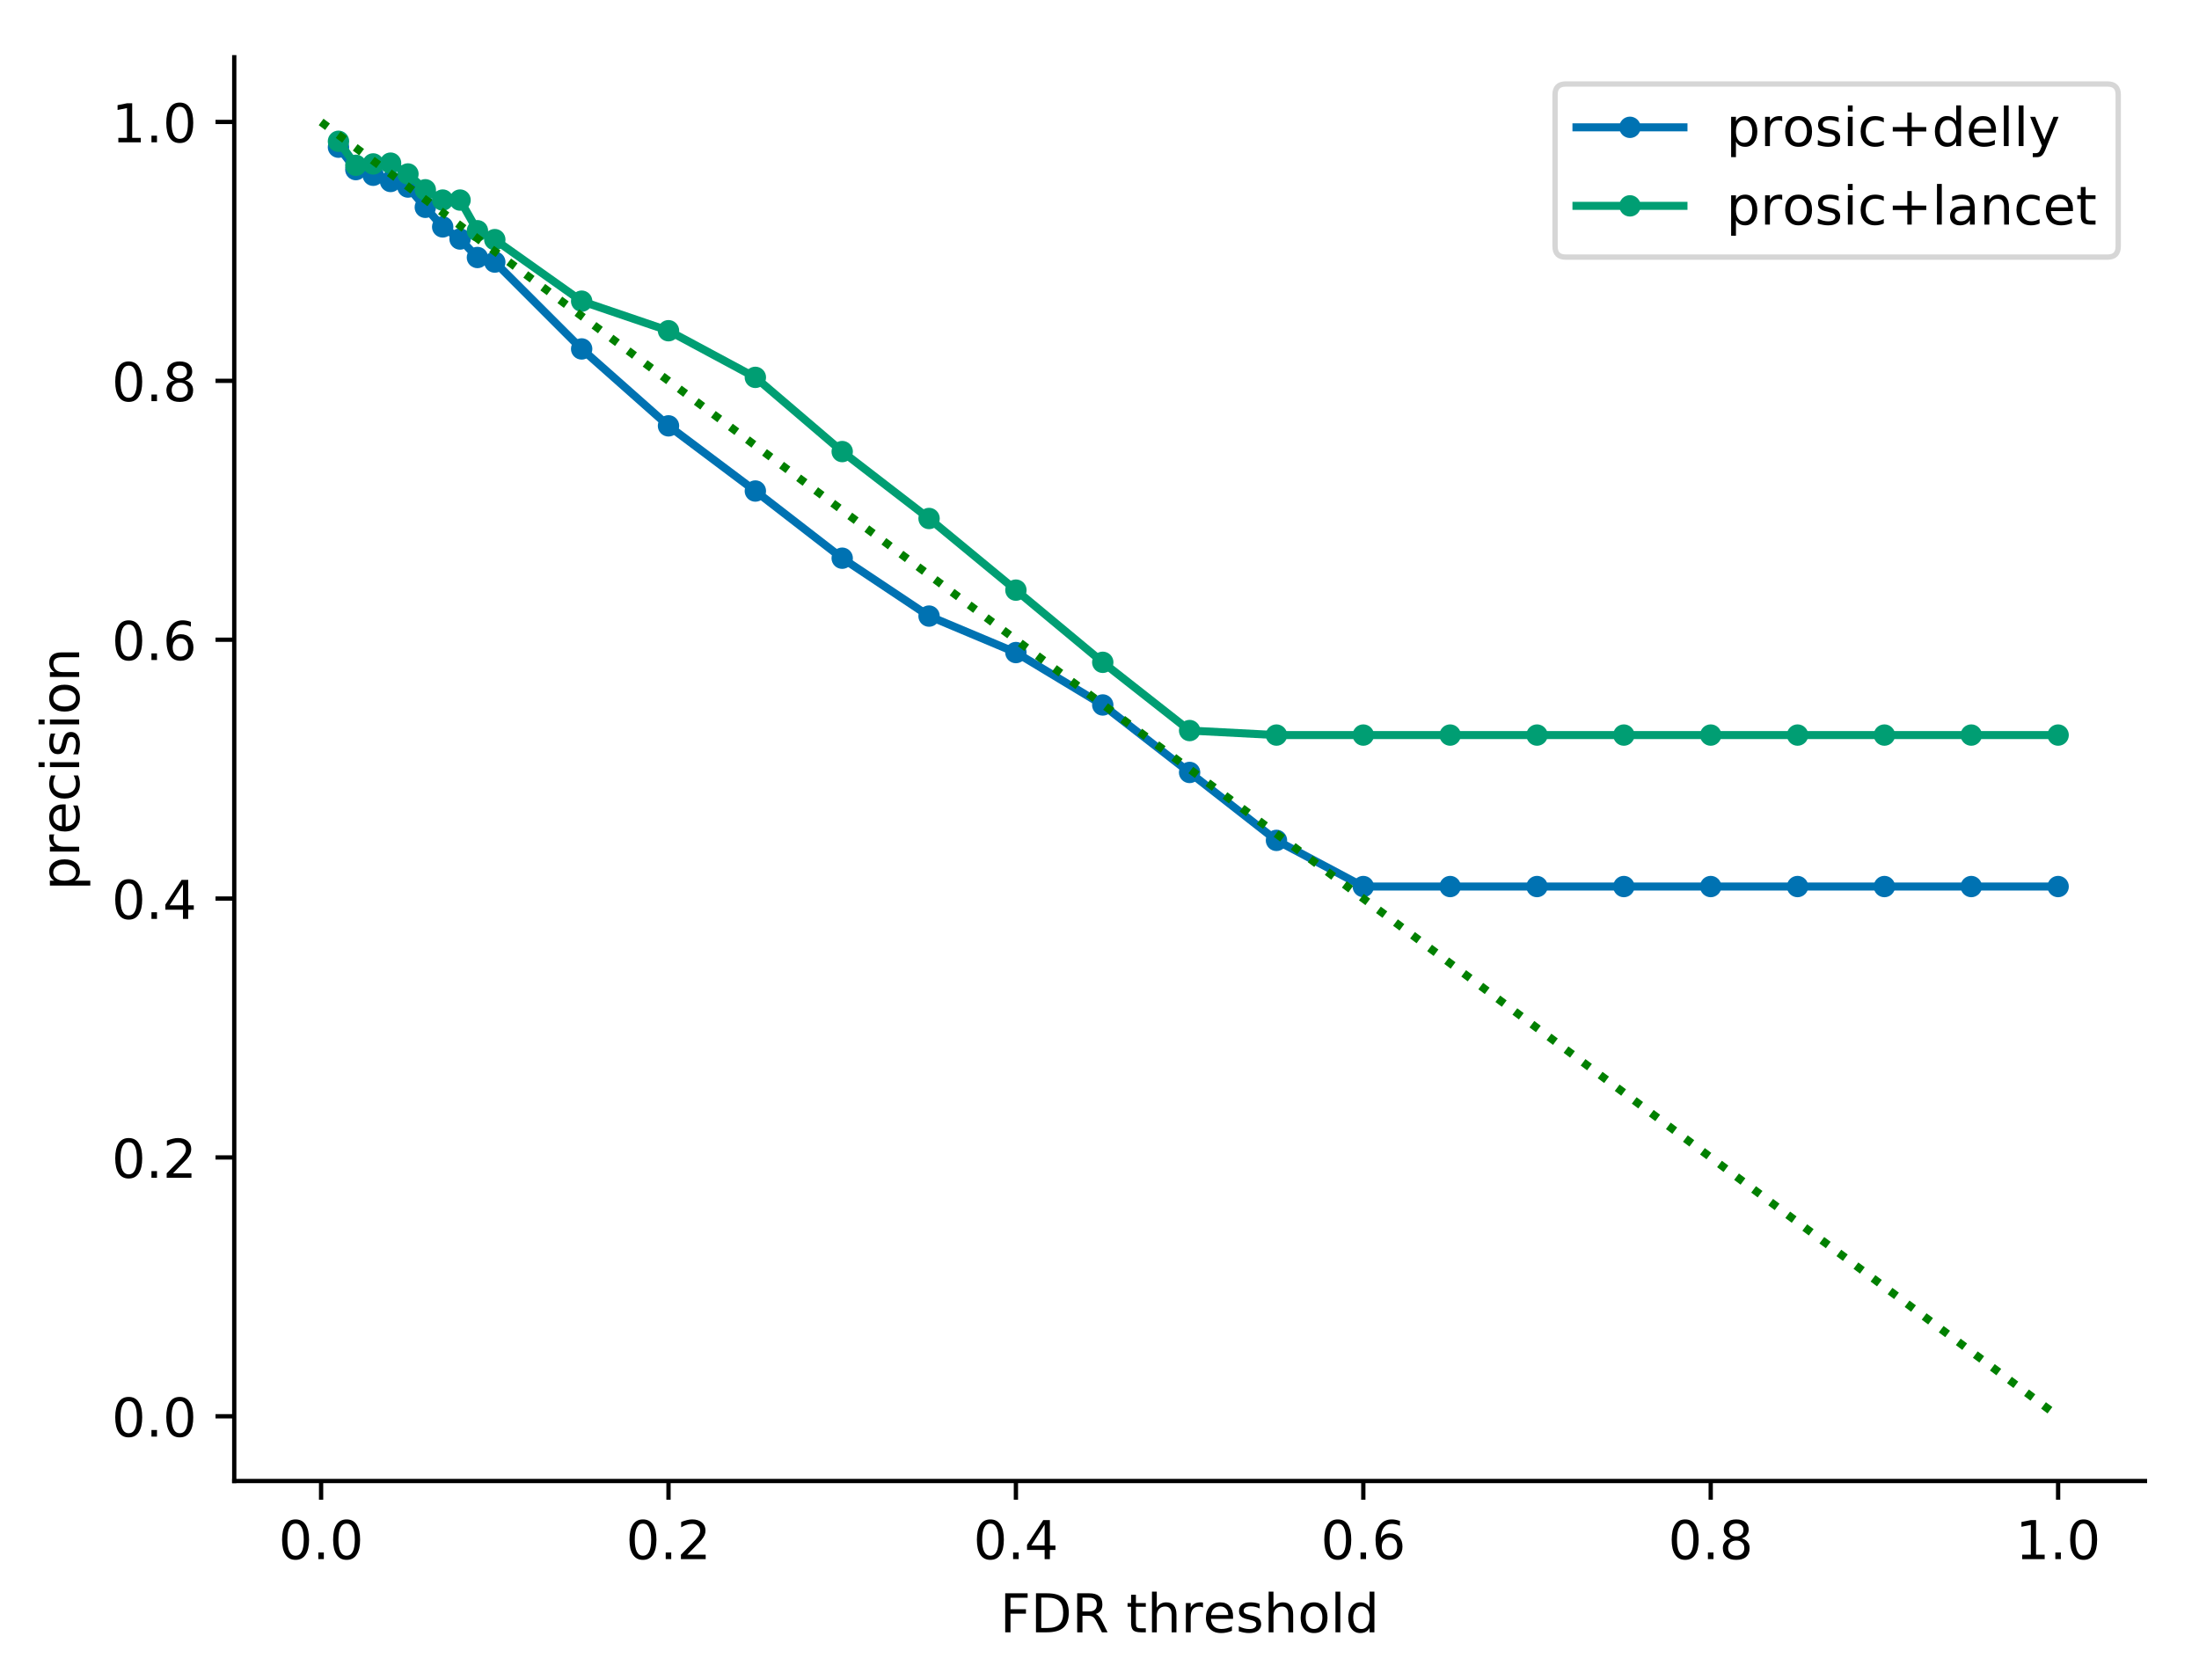
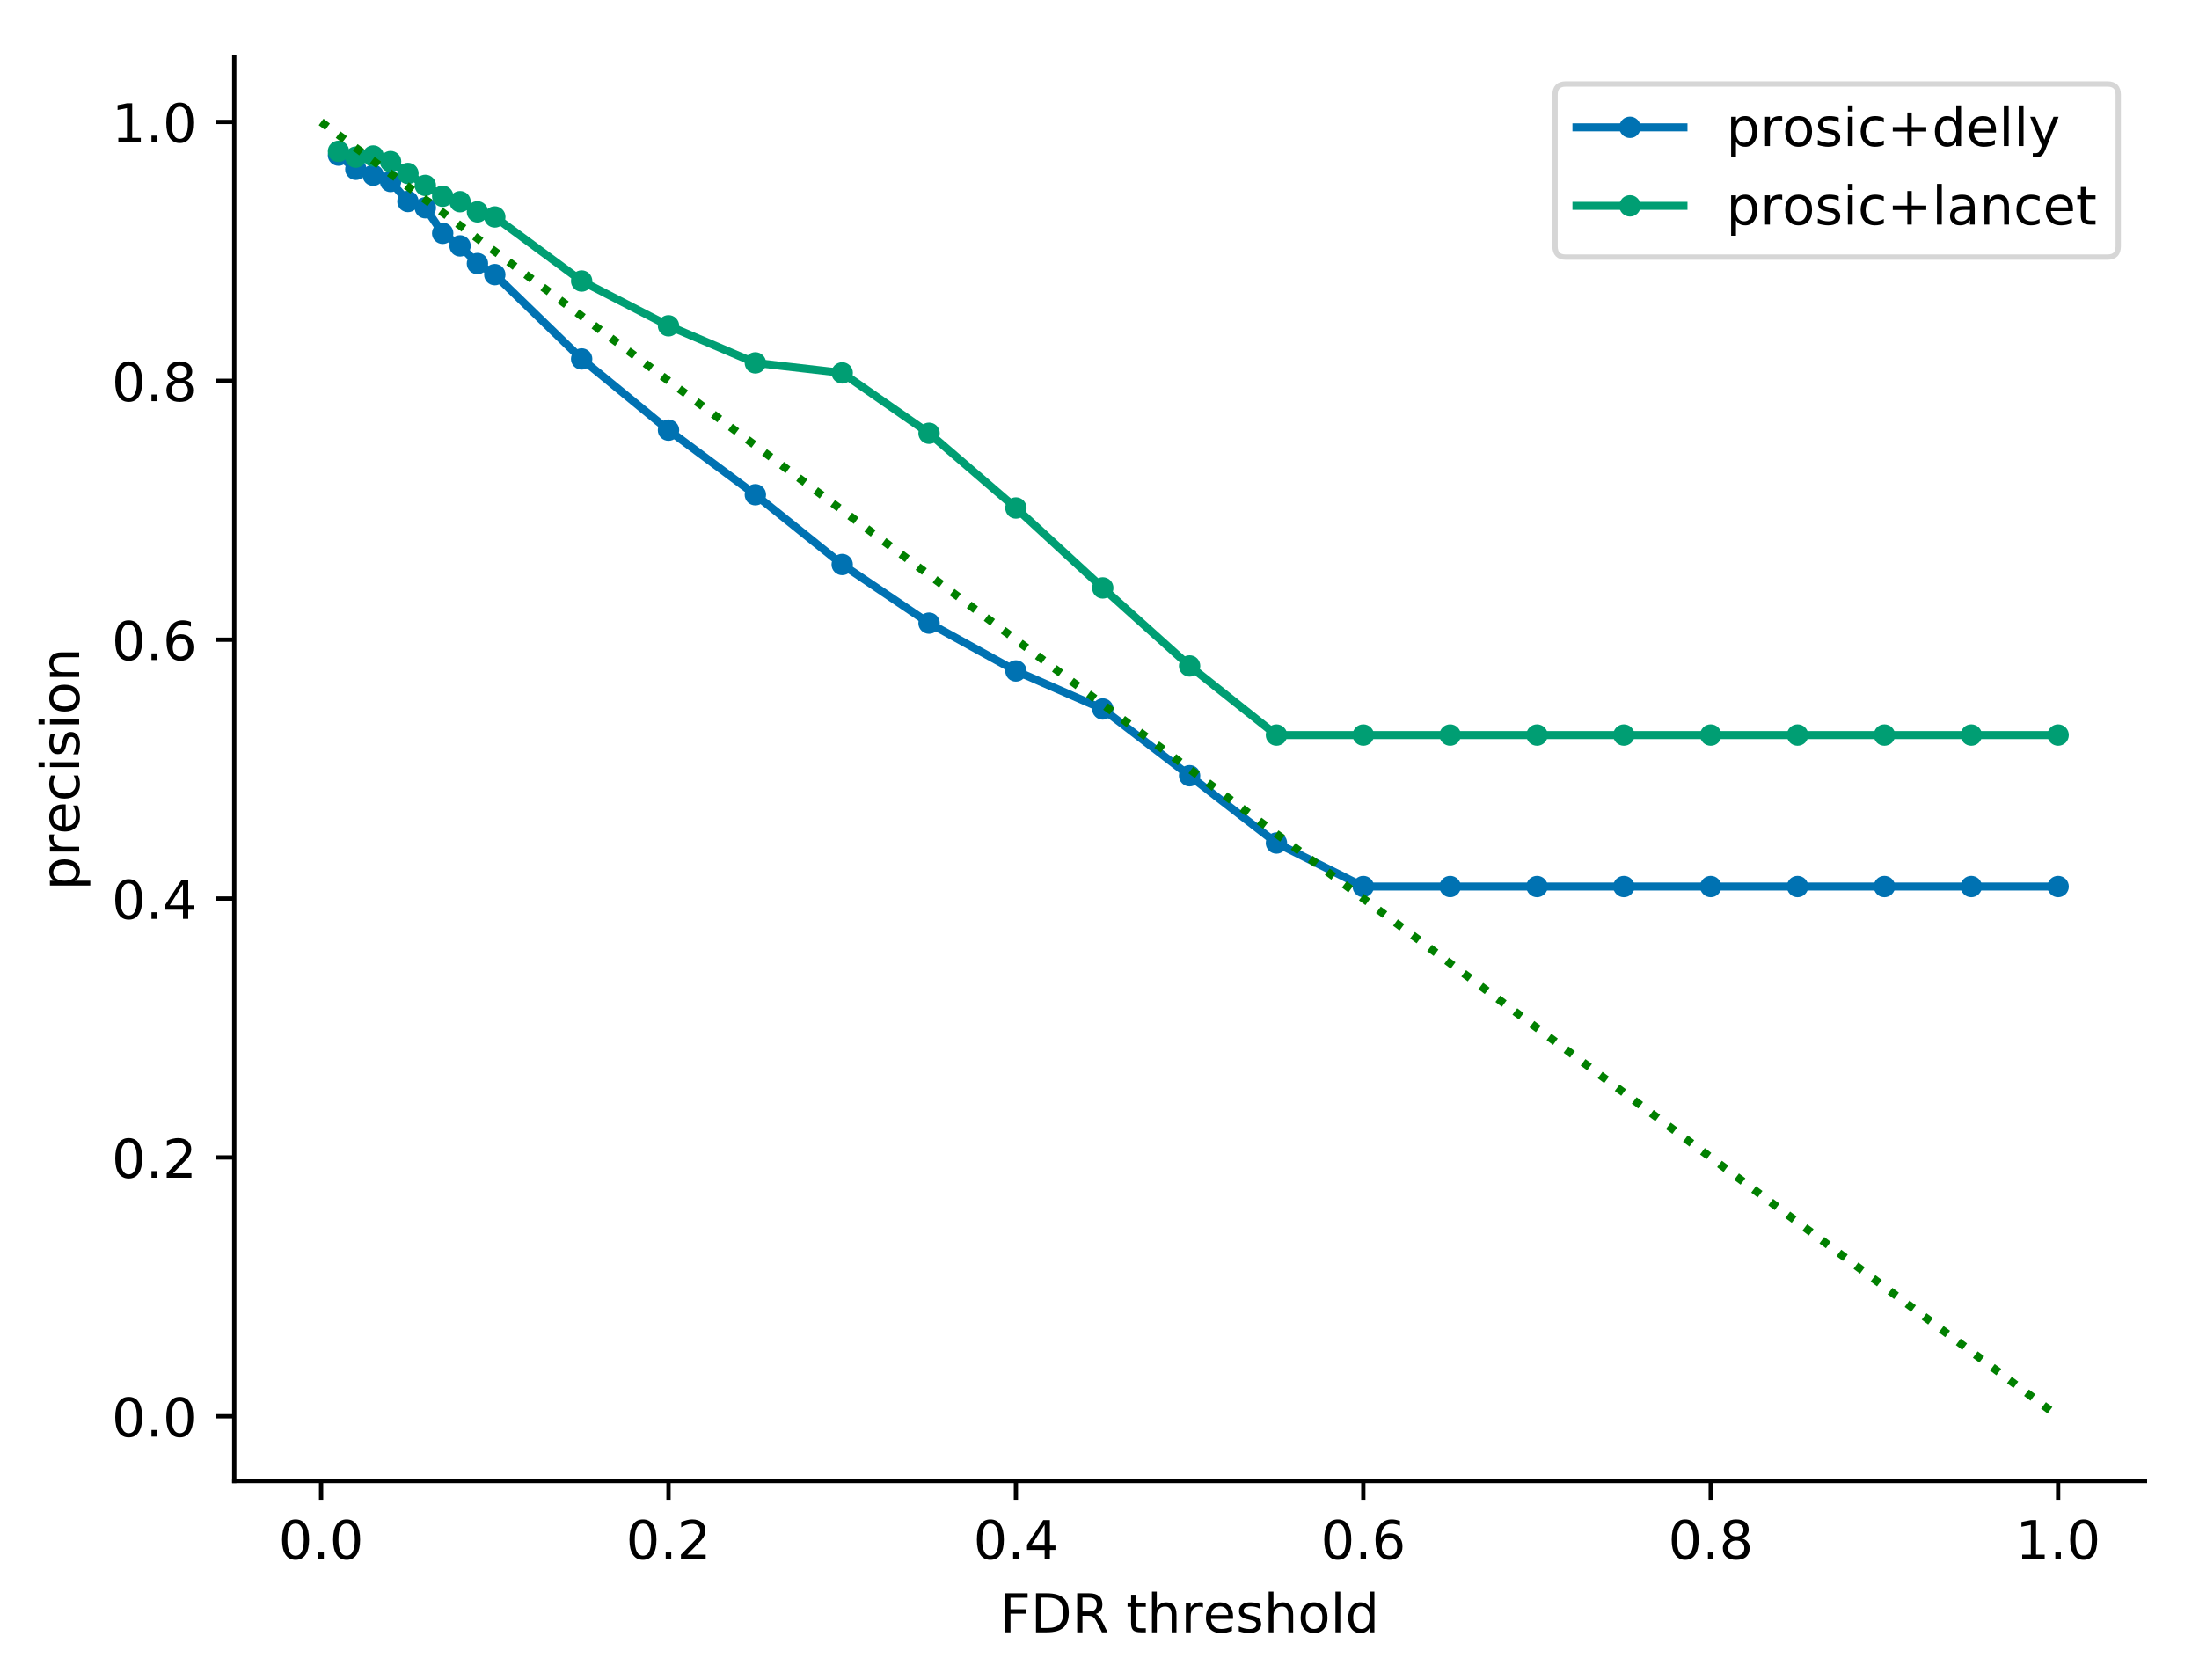
<svg xmlns="http://www.w3.org/2000/svg" xmlns:xlink="http://www.w3.org/1999/xlink" height="314pt" version="1.1" viewBox="0 0 411 314" width="411pt">
  <defs>
    <style type="text/css">
*{stroke-linecap:butt;stroke-linejoin:round;}
  </style>
  </defs>
  <g id="figure_1">
    <g id="patch_1">
      <path d="M 0 314.368  L 411.601 314.368  L 411.601 0  L 0 0  z " style="fill:#ffffff;" />
    </g>
    <g id="axes_1">
      <g id="patch_2">
        <path d="M 43.781 276.812  L 400.901 276.812  L 400.901 10.7  L 43.781 10.7  z " style="fill:#ffffff;" />
      </g>
      <g id="matplotlib.axis_1">
        <g id="xtick_1">
          <g id="line2d_1">
            <defs>
-               <path d="M 0 0  L 0 3.5  " id="m0c0eaa71eb" style="stroke:#000000;stroke-width:0.8;" />
-             </defs>
-             <g>
-               <use style="stroke:#000000;stroke-width:0.8;" x="60.014" xlink:href="#m0c0eaa71eb" y="276.812" />
+               <path d="M 0 0  L 0 3.5  " id="ma518f75619" style="stroke:#000000;stroke-width:0.8;" />
+             </defs>
+             <g>
+               <use style="stroke:#000000;stroke-width:0.8;" x="60.014" xlink:href="#ma518f75619" y="276.812" />
            </g>
          </g>
          <g id="text_1">
            <defs>
              <path d="M 31.781 66.406  Q 24.172 66.406 20.328 58.906  Q 16.5 51.422 16.5 36.375  Q 16.5 21.391 20.328 13.891  Q 24.172 6.391 31.781 6.391  Q 39.453 6.391 43.281 13.891  Q 47.125 21.391 47.125 36.375  Q 47.125 51.422 43.281 58.906  Q 39.453 66.406 31.781 66.406  z M 31.781 74.219  Q 44.047 74.219 50.516 64.516  Q 56.984 54.828 56.984 36.375  Q 56.984 17.969 50.516 8.266  Q 44.047 -1.422 31.781 -1.422  Q 19.531 -1.422 13.062 8.266  Q 6.594 17.969 6.594 36.375  Q 6.594 54.828 13.062 64.516  Q 19.531 74.219 31.781 74.219  z " id="DejaVuSans-30" />
              <path d="M 10.688 12.406  L 21 12.406  L 21 0  L 10.688 0  z " id="DejaVuSans-2e" />
            </defs>
            <g transform="translate(52.06242 291.4104)scale(0.1 -0.1)">
              <use xlink:href="#DejaVuSans-30" />
              <use x="63.623" xlink:href="#DejaVuSans-2e" />
              <use x="95.41" xlink:href="#DejaVuSans-30" />
            </g>
          </g>
        </g>
        <g id="xtick_2">
          <g id="line2d_2">
            <g>
-               <use style="stroke:#000000;stroke-width:0.8;" x="124.945" xlink:href="#m0c0eaa71eb" y="276.812" />
+               <use style="stroke:#000000;stroke-width:0.8;" x="124.945" xlink:href="#ma518f75619" y="276.812" />
            </g>
          </g>
          <g id="text_2">
            <defs>
              <path d="M 19.188 8.297  L 53.609 8.297  L 53.609 0  L 7.328 0  L 7.328 8.297  Q 12.938 14.109 22.625 23.891  Q 32.328 33.688 34.812 36.531  Q 39.547 41.844 41.422 45.531  Q 43.312 49.219 43.312 52.781  Q 43.312 58.594 39.234 62.25  Q 35.156 65.922 28.609 65.922  Q 23.969 65.922 18.812 64.312  Q 13.672 62.703 7.812 59.422  L 7.812 69.391  Q 13.766 71.781 18.938 73  Q 24.125 74.219 28.422 74.219  Q 39.75 74.219 46.484 68.547  Q 53.219 62.891 53.219 53.422  Q 53.219 48.922 51.531 44.891  Q 49.859 40.875 45.406 35.406  Q 44.188 33.984 37.641 27.219  Q 31.109 20.453 19.188 8.297  z " id="DejaVuSans-32" />
            </defs>
            <g transform="translate(116.9933 291.4104)scale(0.1 -0.1)">
              <use xlink:href="#DejaVuSans-30" />
              <use x="63.623" xlink:href="#DejaVuSans-2e" />
              <use x="95.41" xlink:href="#DejaVuSans-32" />
            </g>
          </g>
        </g>
        <g id="xtick_3">
          <g id="line2d_3">
            <g>
-               <use style="stroke:#000000;stroke-width:0.8;" x="189.876" xlink:href="#m0c0eaa71eb" y="276.812" />
+               <use style="stroke:#000000;stroke-width:0.8;" x="189.876" xlink:href="#ma518f75619" y="276.812" />
            </g>
          </g>
          <g id="text_3">
            <defs>
              <path d="M 37.797 64.312  L 12.891 25.391  L 37.797 25.391  z M 35.203 72.906  L 47.609 72.906  L 47.609 25.391  L 58.016 25.391  L 58.016 17.188  L 47.609 17.188  L 47.609 0  L 37.797 0  L 37.797 17.188  L 4.891 17.188  L 4.891 26.703  z " id="DejaVuSans-34" />
            </defs>
            <g transform="translate(181.9242 291.4104)scale(0.1 -0.1)">
              <use xlink:href="#DejaVuSans-30" />
              <use x="63.623" xlink:href="#DejaVuSans-2e" />
              <use x="95.41" xlink:href="#DejaVuSans-34" />
            </g>
          </g>
        </g>
        <g id="xtick_4">
          <g id="line2d_4">
            <g>
-               <use style="stroke:#000000;stroke-width:0.8;" x="254.807" xlink:href="#m0c0eaa71eb" y="276.812" />
+               <use style="stroke:#000000;stroke-width:0.8;" x="254.807" xlink:href="#ma518f75619" y="276.812" />
            </g>
          </g>
          <g id="text_4">
            <defs>
              <path d="M 33.016 40.375  Q 26.375 40.375 22.484 35.828  Q 18.609 31.297 18.609 23.391  Q 18.609 15.531 22.484 10.953  Q 26.375 6.391 33.016 6.391  Q 39.656 6.391 43.531 10.953  Q 47.406 15.531 47.406 23.391  Q 47.406 31.297 43.531 35.828  Q 39.656 40.375 33.016 40.375  z M 52.594 71.297  L 52.594 62.312  Q 48.875 64.062 45.094 64.984  Q 41.312 65.922 37.594 65.922  Q 27.828 65.922 22.672 59.328  Q 17.531 52.734 16.797 39.406  Q 19.672 43.656 24.016 45.922  Q 28.375 48.188 33.594 48.188  Q 44.578 48.188 50.953 41.516  Q 57.328 34.859 57.328 23.391  Q 57.328 12.156 50.688 5.359  Q 44.047 -1.422 33.016 -1.422  Q 20.359 -1.422 13.672 8.266  Q 6.984 17.969 6.984 36.375  Q 6.984 53.656 15.188 63.938  Q 23.391 74.219 37.203 74.219  Q 40.922 74.219 44.703 73.484  Q 48.484 72.75 52.594 71.297  z " id="DejaVuSans-36" />
            </defs>
            <g transform="translate(246.8551 291.4104)scale(0.1 -0.1)">
              <use xlink:href="#DejaVuSans-30" />
              <use x="63.623" xlink:href="#DejaVuSans-2e" />
              <use x="95.41" xlink:href="#DejaVuSans-36" />
            </g>
          </g>
        </g>
        <g id="xtick_5">
          <g id="line2d_5">
            <g>
-               <use style="stroke:#000000;stroke-width:0.8;" x="319.738" xlink:href="#m0c0eaa71eb" y="276.812" />
+               <use style="stroke:#000000;stroke-width:0.8;" x="319.738" xlink:href="#ma518f75619" y="276.812" />
            </g>
          </g>
          <g id="text_5">
            <defs>
              <path d="M 31.781 34.625  Q 24.75 34.625 20.719 30.859  Q 16.703 27.094 16.703 20.516  Q 16.703 13.922 20.719 10.156  Q 24.75 6.391 31.781 6.391  Q 38.812 6.391 42.859 10.172  Q 46.922 13.969 46.922 20.516  Q 46.922 27.094 42.891 30.859  Q 38.875 34.625 31.781 34.625  z M 21.922 38.812  Q 15.578 40.375 12.031 44.719  Q 8.5 49.078 8.5 55.328  Q 8.5 64.062 14.719 69.141  Q 20.953 74.219 31.781 74.219  Q 42.672 74.219 48.875 69.141  Q 55.078 64.062 55.078 55.328  Q 55.078 49.078 51.531 44.719  Q 48 40.375 41.703 38.812  Q 48.828 37.156 52.797 32.312  Q 56.781 27.484 56.781 20.516  Q 56.781 9.906 50.312 4.234  Q 43.844 -1.422 31.781 -1.422  Q 19.734 -1.422 13.25 4.234  Q 6.781 9.906 6.781 20.516  Q 6.781 27.484 10.781 32.312  Q 14.797 37.156 21.922 38.812  z M 18.312 54.391  Q 18.312 48.734 21.844 45.562  Q 25.391 42.391 31.781 42.391  Q 38.141 42.391 41.719 45.562  Q 45.312 48.734 45.312 54.391  Q 45.312 60.062 41.719 63.234  Q 38.141 66.406 31.781 66.406  Q 25.391 66.406 21.844 63.234  Q 18.312 60.062 18.312 54.391  z " id="DejaVuSans-38" />
            </defs>
            <g transform="translate(311.7861 291.4104)scale(0.1 -0.1)">
              <use xlink:href="#DejaVuSans-30" />
              <use x="63.623" xlink:href="#DejaVuSans-2e" />
              <use x="95.41" xlink:href="#DejaVuSans-38" />
            </g>
          </g>
        </g>
        <g id="xtick_6">
          <g id="line2d_6">
            <g>
-               <use style="stroke:#000000;stroke-width:0.8;" x="384.669" xlink:href="#m0c0eaa71eb" y="276.812" />
+               <use style="stroke:#000000;stroke-width:0.8;" x="384.669" xlink:href="#ma518f75619" y="276.812" />
            </g>
          </g>
          <g id="text_6">
            <defs>
              <path d="M 12.406 8.297  L 28.516 8.297  L 28.516 63.922  L 10.984 60.406  L 10.984 69.391  L 28.422 72.906  L 38.281 72.906  L 38.281 8.297  L 54.391 8.297  L 54.391 0  L 12.406 0  z " id="DejaVuSans-31" />
            </defs>
            <g transform="translate(376.717 291.4104)scale(0.1 -0.1)">
              <use xlink:href="#DejaVuSans-31" />
              <use x="63.623" xlink:href="#DejaVuSans-2e" />
              <use x="95.41" xlink:href="#DejaVuSans-30" />
            </g>
          </g>
        </g>
        <g id="text_7">
          <defs>
            <path d="M 9.812 72.906  L 51.703 72.906  L 51.703 64.594  L 19.672 64.594  L 19.672 43.109  L 48.578 43.109  L 48.578 34.812  L 19.672 34.812  L 19.672 0  L 9.812 0  z " id="DejaVuSans-46" />
            <path d="M 19.672 64.797  L 19.672 8.109  L 31.594 8.109  Q 46.688 8.109 53.688 14.938  Q 60.688 21.781 60.688 36.531  Q 60.688 51.172 53.688 57.984  Q 46.688 64.797 31.594 64.797  z M 9.812 72.906  L 30.078 72.906  Q 51.266 72.906 61.172 64.094  Q 71.094 55.281 71.094 36.531  Q 71.094 17.672 61.125 8.828  Q 51.172 0 30.078 0  L 9.812 0  z " id="DejaVuSans-44" />
            <path d="M 44.391 34.188  Q 47.562 33.109 50.562 29.594  Q 53.562 26.078 56.594 19.922  L 66.609 0  L 56 0  L 46.688 18.703  Q 43.062 26.031 39.672 28.422  Q 36.281 30.812 30.422 30.812  L 19.672 30.812  L 19.672 0  L 9.812 0  L 9.812 72.906  L 32.078 72.906  Q 44.578 72.906 50.734 67.672  Q 56.891 62.453 56.891 51.906  Q 56.891 45.016 53.688 40.469  Q 50.484 35.938 44.391 34.188  z M 19.672 64.797  L 19.672 38.922  L 32.078 38.922  Q 39.203 38.922 42.844 42.219  Q 46.484 45.516 46.484 51.906  Q 46.484 58.297 42.844 61.547  Q 39.203 64.797 32.078 64.797  z " id="DejaVuSans-52" />
            <path id="DejaVuSans-20" />
            <path d="M 18.312 70.219  L 18.312 54.688  L 36.812 54.688  L 36.812 47.703  L 18.312 47.703  L 18.312 18.016  Q 18.312 11.328 20.141 9.422  Q 21.969 7.516 27.594 7.516  L 36.812 7.516  L 36.812 0  L 27.594 0  Q 17.188 0 13.234 3.875  Q 9.281 7.766 9.281 18.016  L 9.281 47.703  L 2.688 47.703  L 2.688 54.688  L 9.281 54.688  L 9.281 70.219  z " id="DejaVuSans-74" />
            <path d="M 54.891 33.016  L 54.891 0  L 45.906 0  L 45.906 32.719  Q 45.906 40.484 42.875 44.328  Q 39.844 48.188 33.797 48.188  Q 26.516 48.188 22.312 43.547  Q 18.109 38.922 18.109 30.906  L 18.109 0  L 9.078 0  L 9.078 75.984  L 18.109 75.984  L 18.109 46.188  Q 21.344 51.125 25.703 53.562  Q 30.078 56 35.797 56  Q 45.219 56 50.047 50.172  Q 54.891 44.344 54.891 33.016  z " id="DejaVuSans-68" />
            <path d="M 41.109 46.297  Q 39.594 47.172 37.812 47.578  Q 36.031 48 33.891 48  Q 26.266 48 22.188 43.047  Q 18.109 38.094 18.109 28.812  L 18.109 0  L 9.078 0  L 9.078 54.688  L 18.109 54.688  L 18.109 46.188  Q 20.953 51.172 25.484 53.578  Q 30.031 56 36.531 56  Q 37.453 56 38.578 55.875  Q 39.703 55.766 41.062 55.516  z " id="DejaVuSans-72" />
            <path d="M 56.203 29.594  L 56.203 25.203  L 14.891 25.203  Q 15.484 15.922 20.484 11.062  Q 25.484 6.203 34.422 6.203  Q 39.594 6.203 44.453 7.469  Q 49.312 8.734 54.109 11.281  L 54.109 2.781  Q 49.266 0.734 44.188 -0.344  Q 39.109 -1.422 33.891 -1.422  Q 20.797 -1.422 13.156 6.188  Q 5.516 13.812 5.516 26.812  Q 5.516 40.234 12.766 48.109  Q 20.016 56 32.328 56  Q 43.359 56 49.781 48.891  Q 56.203 41.797 56.203 29.594  z M 47.219 32.234  Q 47.125 39.594 43.094 43.984  Q 39.062 48.391 32.422 48.391  Q 24.906 48.391 20.391 44.141  Q 15.875 39.891 15.188 32.172  z " id="DejaVuSans-65" />
            <path d="M 44.281 53.078  L 44.281 44.578  Q 40.484 46.531 36.375 47.5  Q 32.281 48.484 27.875 48.484  Q 21.188 48.484 17.844 46.438  Q 14.5 44.391 14.5 40.281  Q 14.5 37.156 16.891 35.375  Q 19.281 33.594 26.516 31.984  L 29.594 31.297  Q 39.156 29.25 43.188 25.516  Q 47.219 21.781 47.219 15.094  Q 47.219 7.469 41.188 3.016  Q 35.156 -1.422 24.609 -1.422  Q 20.219 -1.422 15.453 -0.562  Q 10.688 0.297 5.422 2  L 5.422 11.281  Q 10.406 8.688 15.234 7.391  Q 20.062 6.109 24.812 6.109  Q 31.156 6.109 34.562 8.281  Q 37.984 10.453 37.984 14.406  Q 37.984 18.062 35.516 20.016  Q 33.062 21.969 24.703 23.781  L 21.578 24.516  Q 13.234 26.266 9.516 29.906  Q 5.812 33.547 5.812 39.891  Q 5.812 47.609 11.281 51.797  Q 16.75 56 26.812 56  Q 31.781 56 36.172 55.266  Q 40.578 54.547 44.281 53.078  z " id="DejaVuSans-73" />
            <path d="M 30.609 48.391  Q 23.391 48.391 19.188 42.75  Q 14.984 37.109 14.984 27.297  Q 14.984 17.484 19.156 11.844  Q 23.344 6.203 30.609 6.203  Q 37.797 6.203 41.984 11.859  Q 46.188 17.531 46.188 27.297  Q 46.188 37.016 41.984 42.703  Q 37.797 48.391 30.609 48.391  z M 30.609 56  Q 42.328 56 49.016 48.375  Q 55.719 40.766 55.719 27.297  Q 55.719 13.875 49.016 6.219  Q 42.328 -1.422 30.609 -1.422  Q 18.844 -1.422 12.172 6.219  Q 5.516 13.875 5.516 27.297  Q 5.516 40.766 12.172 48.375  Q 18.844 56 30.609 56  z " id="DejaVuSans-6f" />
            <path d="M 9.422 75.984  L 18.406 75.984  L 18.406 0  L 9.422 0  z " id="DejaVuSans-6c" />
            <path d="M 45.406 46.391  L 45.406 75.984  L 54.391 75.984  L 54.391 0  L 45.406 0  L 45.406 8.203  Q 42.578 3.328 38.25 0.953  Q 33.938 -1.422 27.875 -1.422  Q 17.969 -1.422 11.734 6.484  Q 5.516 14.406 5.516 27.297  Q 5.516 40.188 11.734 48.094  Q 17.969 56 27.875 56  Q 33.938 56 38.25 53.625  Q 42.578 51.266 45.406 46.391  z M 14.797 27.297  Q 14.797 17.391 18.875 11.75  Q 22.953 6.109 30.078 6.109  Q 37.203 6.109 41.297 11.75  Q 45.406 17.391 45.406 27.297  Q 45.406 37.203 41.297 42.844  Q 37.203 48.484 30.078 48.484  Q 22.953 48.484 18.875 42.844  Q 14.797 37.203 14.797 27.297  z " id="DejaVuSans-64" />
          </defs>
          <g transform="translate(186.8967 305.0886)scale(0.1 -0.1)">
            <use xlink:href="#DejaVuSans-46" />
            <use x="57.52" xlink:href="#DejaVuSans-44" />
            <use x="134.521" xlink:href="#DejaVuSans-52" />
            <use x="204.004" xlink:href="#DejaVuSans-20" />
            <use x="235.791" xlink:href="#DejaVuSans-74" />
            <use x="275" xlink:href="#DejaVuSans-68" />
            <use x="338.379" xlink:href="#DejaVuSans-72" />
            <use x="379.461" xlink:href="#DejaVuSans-65" />
            <use x="440.984" xlink:href="#DejaVuSans-73" />
            <use x="493.084" xlink:href="#DejaVuSans-68" />
            <use x="556.463" xlink:href="#DejaVuSans-6f" />
            <use x="617.645" xlink:href="#DejaVuSans-6c" />
            <use x="645.428" xlink:href="#DejaVuSans-64" />
          </g>
        </g>
      </g>
      <g id="matplotlib.axis_2">
        <g id="ytick_1">
          <g id="line2d_7">
            <defs>
-               <path d="M 0 0  L -3.5 0  " id="m2f021816e4" style="stroke:#000000;stroke-width:0.8;" />
-             </defs>
-             <g>
-               <use style="stroke:#000000;stroke-width:0.8;" x="43.781" xlink:href="#m2f021816e4" y="264.716" />
+               <path d="M 0 0  L -3.5 0  " id="mab60b165b8" style="stroke:#000000;stroke-width:0.8;" />
+             </defs>
+             <g>
+               <use style="stroke:#000000;stroke-width:0.8;" x="43.781" xlink:href="#mab60b165b8" y="264.716" />
            </g>
          </g>
          <g id="text_8">
            <g transform="translate(20.87813 268.5152)scale(0.1 -0.1)">
              <use xlink:href="#DejaVuSans-30" />
              <use x="63.623" xlink:href="#DejaVuSans-2e" />
              <use x="95.41" xlink:href="#DejaVuSans-30" />
            </g>
          </g>
        </g>
        <g id="ytick_2">
          <g id="line2d_8">
            <g>
-               <use style="stroke:#000000;stroke-width:0.8;" x="43.781" xlink:href="#m2f021816e4" y="216.332" />
+               <use style="stroke:#000000;stroke-width:0.8;" x="43.781" xlink:href="#mab60b165b8" y="216.332" />
            </g>
          </g>
          <g id="text_9">
            <g transform="translate(20.87813 220.1312)scale(0.1 -0.1)">
              <use xlink:href="#DejaVuSans-30" />
              <use x="63.623" xlink:href="#DejaVuSans-2e" />
              <use x="95.41" xlink:href="#DejaVuSans-32" />
            </g>
          </g>
        </g>
        <g id="ytick_3">
          <g id="line2d_9">
            <g>
-               <use style="stroke:#000000;stroke-width:0.8;" x="43.781" xlink:href="#m2f021816e4" y="167.948" />
+               <use style="stroke:#000000;stroke-width:0.8;" x="43.781" xlink:href="#mab60b165b8" y="167.948" />
            </g>
          </g>
          <g id="text_10">
            <g transform="translate(20.87813 171.7472)scale(0.1 -0.1)">
              <use xlink:href="#DejaVuSans-30" />
              <use x="63.623" xlink:href="#DejaVuSans-2e" />
              <use x="95.41" xlink:href="#DejaVuSans-34" />
            </g>
          </g>
        </g>
        <g id="ytick_4">
          <g id="line2d_10">
            <g>
-               <use style="stroke:#000000;stroke-width:0.8;" x="43.781" xlink:href="#m2f021816e4" y="119.564" />
+               <use style="stroke:#000000;stroke-width:0.8;" x="43.781" xlink:href="#mab60b165b8" y="119.564" />
            </g>
          </g>
          <g id="text_11">
            <g transform="translate(20.87813 123.3632)scale(0.1 -0.1)">
              <use xlink:href="#DejaVuSans-30" />
              <use x="63.623" xlink:href="#DejaVuSans-2e" />
              <use x="95.41" xlink:href="#DejaVuSans-36" />
            </g>
          </g>
        </g>
        <g id="ytick_5">
          <g id="line2d_11">
            <g>
-               <use style="stroke:#000000;stroke-width:0.8;" x="43.781" xlink:href="#m2f021816e4" y="71.18" />
+               <use style="stroke:#000000;stroke-width:0.8;" x="43.781" xlink:href="#mab60b165b8" y="71.18" />
            </g>
          </g>
          <g id="text_12">
            <g transform="translate(20.87813 74.97922)scale(0.1 -0.1)">
              <use xlink:href="#DejaVuSans-30" />
              <use x="63.623" xlink:href="#DejaVuSans-2e" />
              <use x="95.41" xlink:href="#DejaVuSans-38" />
            </g>
          </g>
        </g>
        <g id="ytick_6">
          <g id="line2d_12">
            <g>
-               <use style="stroke:#000000;stroke-width:0.8;" x="43.781" xlink:href="#m2f021816e4" y="22.796" />
+               <use style="stroke:#000000;stroke-width:0.8;" x="43.781" xlink:href="#mab60b165b8" y="22.796" />
            </g>
          </g>
          <g id="text_13">
            <g transform="translate(20.87813 26.59522)scale(0.1 -0.1)">
              <use xlink:href="#DejaVuSans-31" />
              <use x="63.623" xlink:href="#DejaVuSans-2e" />
              <use x="95.41" xlink:href="#DejaVuSans-30" />
            </g>
          </g>
        </g>
        <g id="text_14">
          <defs>
            <path d="M 18.109 8.203  L 18.109 -20.797  L 9.078 -20.797  L 9.078 54.688  L 18.109 54.688  L 18.109 46.391  Q 20.953 51.266 25.266 53.625  Q 29.594 56 35.594 56  Q 45.562 56 51.781 48.094  Q 58.016 40.188 58.016 27.297  Q 58.016 14.406 51.781 6.484  Q 45.562 -1.422 35.594 -1.422  Q 29.594 -1.422 25.266 0.953  Q 20.953 3.328 18.109 8.203  z M 48.688 27.297  Q 48.688 37.203 44.609 42.844  Q 40.531 48.484 33.406 48.484  Q 26.266 48.484 22.188 42.844  Q 18.109 37.203 18.109 27.297  Q 18.109 17.391 22.188 11.75  Q 26.266 6.109 33.406 6.109  Q 40.531 6.109 44.609 11.75  Q 48.688 17.391 48.688 27.297  z " id="DejaVuSans-70" />
            <path d="M 48.781 52.594  L 48.781 44.188  Q 44.969 46.297 41.141 47.344  Q 37.312 48.391 33.406 48.391  Q 24.656 48.391 19.812 42.844  Q 14.984 37.312 14.984 27.297  Q 14.984 17.281 19.812 11.734  Q 24.656 6.203 33.406 6.203  Q 37.312 6.203 41.141 7.25  Q 44.969 8.297 48.781 10.406  L 48.781 2.094  Q 45.016 0.344 40.984 -0.531  Q 36.969 -1.422 32.422 -1.422  Q 20.062 -1.422 12.781 6.344  Q 5.516 14.109 5.516 27.297  Q 5.516 40.672 12.859 48.328  Q 20.219 56 33.016 56  Q 37.156 56 41.109 55.141  Q 45.062 54.297 48.781 52.594  z " id="DejaVuSans-63" />
            <path d="M 9.422 54.688  L 18.406 54.688  L 18.406 0  L 9.422 0  z M 9.422 75.984  L 18.406 75.984  L 18.406 64.594  L 9.422 64.594  z " id="DejaVuSans-69" />
            <path d="M 54.891 33.016  L 54.891 0  L 45.906 0  L 45.906 32.719  Q 45.906 40.484 42.875 44.328  Q 39.844 48.188 33.797 48.188  Q 26.516 48.188 22.312 43.547  Q 18.109 38.922 18.109 30.906  L 18.109 0  L 9.078 0  L 9.078 54.688  L 18.109 54.688  L 18.109 46.188  Q 21.344 51.125 25.703 53.562  Q 30.078 56 35.797 56  Q 45.219 56 50.047 50.172  Q 54.891 44.344 54.891 33.016  z " id="DejaVuSans-6e" />
          </defs>
          <g transform="translate(14.79844 166.4208)rotate(-90)scale(0.1 -0.1)">
            <use xlink:href="#DejaVuSans-70" />
            <use x="63.477" xlink:href="#DejaVuSans-72" />
            <use x="104.559" xlink:href="#DejaVuSans-65" />
            <use x="166.082" xlink:href="#DejaVuSans-63" />
            <use x="221.062" xlink:href="#DejaVuSans-69" />
            <use x="248.846" xlink:href="#DejaVuSans-73" />
            <use x="300.945" xlink:href="#DejaVuSans-69" />
            <use x="328.729" xlink:href="#DejaVuSans-6f" />
            <use x="389.91" xlink:href="#DejaVuSans-6e" />
          </g>
        </g>
      </g>
      <g id="line2d_13">
-         <path clip-path="url(#p53a1dffccf)" d="M 63.261 27.509  L 66.507 31.701  L 69.754 32.757  L 73 33.919  L 76.247 34.96  L 79.493 38.747  L 82.74 42.411  L 85.986 44.672  L 89.233 48.128  L 92.479 48.983  L 108.712 65.218  L 124.945 79.595  L 141.178 91.777  L 157.41 104.332  L 173.643 115.151  L 189.876 121.968  L 206.109 131.763  L 222.341 144.376  L 238.574 157.073  L 254.807 165.702  L 271.039 165.702  L 287.272 165.702  L 303.505 165.702  L 319.738 165.702  L 335.97 165.702  L 352.203 165.702  L 368.436 165.702  L 384.669 165.702  " style="fill:none;stroke:#0072b2;stroke-linecap:square;stroke-width:1.5;" />
+         <path clip-path="url(#pcfe85a6002)" d="M 63.261 28.999  L 66.507 31.647  L 69.754 32.757  L 73 33.919  L 76.247 37.663  L 79.493 38.835  L 82.74 43.606  L 85.986 45.959  L 89.233 49.256  L 92.479 51.33  L 108.712 67.091  L 124.945 80.396  L 141.178 92.469  L 157.41 105.511  L 173.643 116.469  L 189.876 125.406  L 206.109 132.512  L 222.341 144.99  L 238.574 157.564  L 254.807 165.702  L 271.039 165.702  L 287.272 165.702  L 303.505 165.702  L 319.738 165.702  L 335.97 165.702  L 352.203 165.702  L 368.436 165.702  L 384.669 165.702  " style="fill:none;stroke:#0072b2;stroke-linecap:square;stroke-width:1.5;" />
        <defs>
-           <path d="M 0 1.5  C 0.398 1.5 0.779 1.342 1.061 1.061  C 1.342 0.779 1.5 0.398 1.5 0  C 1.5 -0.398 1.342 -0.779 1.061 -1.061  C 0.779 -1.342 0.398 -1.5 0 -1.5  C -0.398 -1.5 -0.779 -1.342 -1.061 -1.061  C -1.342 -0.779 -1.5 -0.398 -1.5 0  C -1.5 0.398 -1.342 0.779 -1.061 1.061  C -0.779 1.342 -0.398 1.5 0 1.5  z " id="m5c4362fbb1" style="stroke:#0072b2;" />
+           <path d="M 0 1.5  C 0.398 1.5 0.779 1.342 1.061 1.061  C 1.342 0.779 1.5 0.398 1.5 0  C 1.5 -0.398 1.342 -0.779 1.061 -1.061  C 0.779 -1.342 0.398 -1.5 0 -1.5  C -0.398 -1.5 -0.779 -1.342 -1.061 -1.061  C -1.342 -0.779 -1.5 -0.398 -1.5 0  C -1.5 0.398 -1.342 0.779 -1.061 1.061  C -0.779 1.342 -0.398 1.5 0 1.5  z " id="m873a7c3dc1" style="stroke:#0072b2;" />
        </defs>
-         <g clip-path="url(#p53a1dffccf)">
-           <use style="fill:#0072b2;stroke:#0072b2;" x="63.261" xlink:href="#m5c4362fbb1" y="27.509" />
-           <use style="fill:#0072b2;stroke:#0072b2;" x="66.507" xlink:href="#m5c4362fbb1" y="31.701" />
-           <use style="fill:#0072b2;stroke:#0072b2;" x="69.754" xlink:href="#m5c4362fbb1" y="32.757" />
-           <use style="fill:#0072b2;stroke:#0072b2;" x="73" xlink:href="#m5c4362fbb1" y="33.919" />
-           <use style="fill:#0072b2;stroke:#0072b2;" x="76.247" xlink:href="#m5c4362fbb1" y="34.96" />
-           <use style="fill:#0072b2;stroke:#0072b2;" x="79.493" xlink:href="#m5c4362fbb1" y="38.747" />
-           <use style="fill:#0072b2;stroke:#0072b2;" x="82.74" xlink:href="#m5c4362fbb1" y="42.411" />
-           <use style="fill:#0072b2;stroke:#0072b2;" x="85.986" xlink:href="#m5c4362fbb1" y="44.672" />
-           <use style="fill:#0072b2;stroke:#0072b2;" x="89.233" xlink:href="#m5c4362fbb1" y="48.128" />
-           <use style="fill:#0072b2;stroke:#0072b2;" x="92.479" xlink:href="#m5c4362fbb1" y="48.983" />
-           <use style="fill:#0072b2;stroke:#0072b2;" x="108.712" xlink:href="#m5c4362fbb1" y="65.218" />
-           <use style="fill:#0072b2;stroke:#0072b2;" x="124.945" xlink:href="#m5c4362fbb1" y="79.595" />
-           <use style="fill:#0072b2;stroke:#0072b2;" x="141.178" xlink:href="#m5c4362fbb1" y="91.777" />
-           <use style="fill:#0072b2;stroke:#0072b2;" x="157.41" xlink:href="#m5c4362fbb1" y="104.332" />
-           <use style="fill:#0072b2;stroke:#0072b2;" x="173.643" xlink:href="#m5c4362fbb1" y="115.151" />
-           <use style="fill:#0072b2;stroke:#0072b2;" x="189.876" xlink:href="#m5c4362fbb1" y="121.968" />
-           <use style="fill:#0072b2;stroke:#0072b2;" x="206.109" xlink:href="#m5c4362fbb1" y="131.763" />
-           <use style="fill:#0072b2;stroke:#0072b2;" x="222.341" xlink:href="#m5c4362fbb1" y="144.376" />
-           <use style="fill:#0072b2;stroke:#0072b2;" x="238.574" xlink:href="#m5c4362fbb1" y="157.073" />
-           <use style="fill:#0072b2;stroke:#0072b2;" x="254.807" xlink:href="#m5c4362fbb1" y="165.702" />
-           <use style="fill:#0072b2;stroke:#0072b2;" x="271.039" xlink:href="#m5c4362fbb1" y="165.702" />
-           <use style="fill:#0072b2;stroke:#0072b2;" x="287.272" xlink:href="#m5c4362fbb1" y="165.702" />
-           <use style="fill:#0072b2;stroke:#0072b2;" x="303.505" xlink:href="#m5c4362fbb1" y="165.702" />
-           <use style="fill:#0072b2;stroke:#0072b2;" x="319.738" xlink:href="#m5c4362fbb1" y="165.702" />
-           <use style="fill:#0072b2;stroke:#0072b2;" x="335.97" xlink:href="#m5c4362fbb1" y="165.702" />
-           <use style="fill:#0072b2;stroke:#0072b2;" x="352.203" xlink:href="#m5c4362fbb1" y="165.702" />
-           <use style="fill:#0072b2;stroke:#0072b2;" x="368.436" xlink:href="#m5c4362fbb1" y="165.702" />
-           <use style="fill:#0072b2;stroke:#0072b2;" x="384.669" xlink:href="#m5c4362fbb1" y="165.702" />
+         <g clip-path="url(#pcfe85a6002)">
+           <use style="fill:#0072b2;stroke:#0072b2;" x="63.261" xlink:href="#m873a7c3dc1" y="28.999" />
+           <use style="fill:#0072b2;stroke:#0072b2;" x="66.507" xlink:href="#m873a7c3dc1" y="31.647" />
+           <use style="fill:#0072b2;stroke:#0072b2;" x="69.754" xlink:href="#m873a7c3dc1" y="32.757" />
+           <use style="fill:#0072b2;stroke:#0072b2;" x="73" xlink:href="#m873a7c3dc1" y="33.919" />
+           <use style="fill:#0072b2;stroke:#0072b2;" x="76.247" xlink:href="#m873a7c3dc1" y="37.663" />
+           <use style="fill:#0072b2;stroke:#0072b2;" x="79.493" xlink:href="#m873a7c3dc1" y="38.835" />
+           <use style="fill:#0072b2;stroke:#0072b2;" x="82.74" xlink:href="#m873a7c3dc1" y="43.606" />
+           <use style="fill:#0072b2;stroke:#0072b2;" x="85.986" xlink:href="#m873a7c3dc1" y="45.959" />
+           <use style="fill:#0072b2;stroke:#0072b2;" x="89.233" xlink:href="#m873a7c3dc1" y="49.256" />
+           <use style="fill:#0072b2;stroke:#0072b2;" x="92.479" xlink:href="#m873a7c3dc1" y="51.33" />
+           <use style="fill:#0072b2;stroke:#0072b2;" x="108.712" xlink:href="#m873a7c3dc1" y="67.091" />
+           <use style="fill:#0072b2;stroke:#0072b2;" x="124.945" xlink:href="#m873a7c3dc1" y="80.396" />
+           <use style="fill:#0072b2;stroke:#0072b2;" x="141.178" xlink:href="#m873a7c3dc1" y="92.469" />
+           <use style="fill:#0072b2;stroke:#0072b2;" x="157.41" xlink:href="#m873a7c3dc1" y="105.511" />
+           <use style="fill:#0072b2;stroke:#0072b2;" x="173.643" xlink:href="#m873a7c3dc1" y="116.469" />
+           <use style="fill:#0072b2;stroke:#0072b2;" x="189.876" xlink:href="#m873a7c3dc1" y="125.406" />
+           <use style="fill:#0072b2;stroke:#0072b2;" x="206.109" xlink:href="#m873a7c3dc1" y="132.512" />
+           <use style="fill:#0072b2;stroke:#0072b2;" x="222.341" xlink:href="#m873a7c3dc1" y="144.99" />
+           <use style="fill:#0072b2;stroke:#0072b2;" x="238.574" xlink:href="#m873a7c3dc1" y="157.564" />
+           <use style="fill:#0072b2;stroke:#0072b2;" x="254.807" xlink:href="#m873a7c3dc1" y="165.702" />
+           <use style="fill:#0072b2;stroke:#0072b2;" x="271.039" xlink:href="#m873a7c3dc1" y="165.702" />
+           <use style="fill:#0072b2;stroke:#0072b2;" x="287.272" xlink:href="#m873a7c3dc1" y="165.702" />
+           <use style="fill:#0072b2;stroke:#0072b2;" x="303.505" xlink:href="#m873a7c3dc1" y="165.702" />
+           <use style="fill:#0072b2;stroke:#0072b2;" x="319.738" xlink:href="#m873a7c3dc1" y="165.702" />
+           <use style="fill:#0072b2;stroke:#0072b2;" x="335.97" xlink:href="#m873a7c3dc1" y="165.702" />
+           <use style="fill:#0072b2;stroke:#0072b2;" x="352.203" xlink:href="#m873a7c3dc1" y="165.702" />
+           <use style="fill:#0072b2;stroke:#0072b2;" x="368.436" xlink:href="#m873a7c3dc1" y="165.702" />
+           <use style="fill:#0072b2;stroke:#0072b2;" x="384.669" xlink:href="#m873a7c3dc1" y="165.702" />
        </g>
      </g>
      <g id="line2d_14">
-         <path clip-path="url(#p53a1dffccf)" d="M 63.261 26.407  L 66.507 30.899  L 69.754 30.636  L 73 30.493  L 76.247 32.516  L 79.493 35.473  L 82.74 37.395  L 85.986 37.395  L 89.233 43.125  L 92.479 44.789  L 108.712 56.293  L 124.945 61.815  L 141.178 70.533  L 157.41 84.403  L 173.643 96.91  L 189.876 110.299  L 206.109 123.792  L 222.341 136.546  L 238.574 137.39  L 254.807 137.39  L 271.039 137.39  L 287.272 137.39  L 303.505 137.39  L 319.738 137.39  L 335.97 137.39  L 352.203 137.39  L 368.436 137.39  L 384.669 137.39  " style="fill:none;stroke:#009e73;stroke-linecap:square;stroke-width:1.5;" />
+         <path clip-path="url(#pcfe85a6002)" d="M 63.261 28.294  L 66.507 29.37  L 69.754 29.162  L 73 30.202  L 76.247 32.425  L 79.493 34.655  L 82.74 36.686  L 85.986 37.701  L 89.233 39.596  L 92.479 40.552  L 108.712 52.523  L 124.945 60.894  L 141.178 67.825  L 157.41 69.699  L 173.643 80.979  L 189.876 94.948  L 206.109 109.887  L 222.341 124.473  L 238.574 137.39  L 254.807 137.39  L 271.039 137.39  L 287.272 137.39  L 303.505 137.39  L 319.738 137.39  L 335.97 137.39  L 352.203 137.39  L 368.436 137.39  L 384.669 137.39  " style="fill:none;stroke:#009e73;stroke-linecap:square;stroke-width:1.5;" />
        <defs>
-           <path d="M 0 1.5  C 0.398 1.5 0.779 1.342 1.061 1.061  C 1.342 0.779 1.5 0.398 1.5 0  C 1.5 -0.398 1.342 -0.779 1.061 -1.061  C 0.779 -1.342 0.398 -1.5 0 -1.5  C -0.398 -1.5 -0.779 -1.342 -1.061 -1.061  C -1.342 -0.779 -1.5 -0.398 -1.5 0  C -1.5 0.398 -1.342 0.779 -1.061 1.061  C -0.779 1.342 -0.398 1.5 0 1.5  z " id="mab4a8cd832" style="stroke:#009e73;" />
+           <path d="M 0 1.5  C 0.398 1.5 0.779 1.342 1.061 1.061  C 1.342 0.779 1.5 0.398 1.5 0  C 1.5 -0.398 1.342 -0.779 1.061 -1.061  C 0.779 -1.342 0.398 -1.5 0 -1.5  C -0.398 -1.5 -0.779 -1.342 -1.061 -1.061  C -1.342 -0.779 -1.5 -0.398 -1.5 0  C -1.5 0.398 -1.342 0.779 -1.061 1.061  C -0.779 1.342 -0.398 1.5 0 1.5  z " id="mec6af5f856" style="stroke:#009e73;" />
        </defs>
-         <g clip-path="url(#p53a1dffccf)">
-           <use style="fill:#009e73;stroke:#009e73;" x="63.261" xlink:href="#mab4a8cd832" y="26.407" />
-           <use style="fill:#009e73;stroke:#009e73;" x="66.507" xlink:href="#mab4a8cd832" y="30.899" />
-           <use style="fill:#009e73;stroke:#009e73;" x="69.754" xlink:href="#mab4a8cd832" y="30.636" />
-           <use style="fill:#009e73;stroke:#009e73;" x="73" xlink:href="#mab4a8cd832" y="30.493" />
-           <use style="fill:#009e73;stroke:#009e73;" x="76.247" xlink:href="#mab4a8cd832" y="32.516" />
-           <use style="fill:#009e73;stroke:#009e73;" x="79.493" xlink:href="#mab4a8cd832" y="35.473" />
-           <use style="fill:#009e73;stroke:#009e73;" x="82.74" xlink:href="#mab4a8cd832" y="37.395" />
-           <use style="fill:#009e73;stroke:#009e73;" x="85.986" xlink:href="#mab4a8cd832" y="37.395" />
-           <use style="fill:#009e73;stroke:#009e73;" x="89.233" xlink:href="#mab4a8cd832" y="43.125" />
-           <use style="fill:#009e73;stroke:#009e73;" x="92.479" xlink:href="#mab4a8cd832" y="44.789" />
-           <use style="fill:#009e73;stroke:#009e73;" x="108.712" xlink:href="#mab4a8cd832" y="56.293" />
-           <use style="fill:#009e73;stroke:#009e73;" x="124.945" xlink:href="#mab4a8cd832" y="61.815" />
-           <use style="fill:#009e73;stroke:#009e73;" x="141.178" xlink:href="#mab4a8cd832" y="70.533" />
-           <use style="fill:#009e73;stroke:#009e73;" x="157.41" xlink:href="#mab4a8cd832" y="84.403" />
-           <use style="fill:#009e73;stroke:#009e73;" x="173.643" xlink:href="#mab4a8cd832" y="96.91" />
-           <use style="fill:#009e73;stroke:#009e73;" x="189.876" xlink:href="#mab4a8cd832" y="110.299" />
-           <use style="fill:#009e73;stroke:#009e73;" x="206.109" xlink:href="#mab4a8cd832" y="123.792" />
-           <use style="fill:#009e73;stroke:#009e73;" x="222.341" xlink:href="#mab4a8cd832" y="136.546" />
-           <use style="fill:#009e73;stroke:#009e73;" x="238.574" xlink:href="#mab4a8cd832" y="137.39" />
-           <use style="fill:#009e73;stroke:#009e73;" x="254.807" xlink:href="#mab4a8cd832" y="137.39" />
-           <use style="fill:#009e73;stroke:#009e73;" x="271.039" xlink:href="#mab4a8cd832" y="137.39" />
-           <use style="fill:#009e73;stroke:#009e73;" x="287.272" xlink:href="#mab4a8cd832" y="137.39" />
-           <use style="fill:#009e73;stroke:#009e73;" x="303.505" xlink:href="#mab4a8cd832" y="137.39" />
-           <use style="fill:#009e73;stroke:#009e73;" x="319.738" xlink:href="#mab4a8cd832" y="137.39" />
-           <use style="fill:#009e73;stroke:#009e73;" x="335.97" xlink:href="#mab4a8cd832" y="137.39" />
-           <use style="fill:#009e73;stroke:#009e73;" x="352.203" xlink:href="#mab4a8cd832" y="137.39" />
-           <use style="fill:#009e73;stroke:#009e73;" x="368.436" xlink:href="#mab4a8cd832" y="137.39" />
-           <use style="fill:#009e73;stroke:#009e73;" x="384.669" xlink:href="#mab4a8cd832" y="137.39" />
+         <g clip-path="url(#pcfe85a6002)">
+           <use style="fill:#009e73;stroke:#009e73;" x="63.261" xlink:href="#mec6af5f856" y="28.294" />
+           <use style="fill:#009e73;stroke:#009e73;" x="66.507" xlink:href="#mec6af5f856" y="29.37" />
+           <use style="fill:#009e73;stroke:#009e73;" x="69.754" xlink:href="#mec6af5f856" y="29.162" />
+           <use style="fill:#009e73;stroke:#009e73;" x="73" xlink:href="#mec6af5f856" y="30.202" />
+           <use style="fill:#009e73;stroke:#009e73;" x="76.247" xlink:href="#mec6af5f856" y="32.425" />
+           <use style="fill:#009e73;stroke:#009e73;" x="79.493" xlink:href="#mec6af5f856" y="34.655" />
+           <use style="fill:#009e73;stroke:#009e73;" x="82.74" xlink:href="#mec6af5f856" y="36.686" />
+           <use style="fill:#009e73;stroke:#009e73;" x="85.986" xlink:href="#mec6af5f856" y="37.701" />
+           <use style="fill:#009e73;stroke:#009e73;" x="89.233" xlink:href="#mec6af5f856" y="39.596" />
+           <use style="fill:#009e73;stroke:#009e73;" x="92.479" xlink:href="#mec6af5f856" y="40.552" />
+           <use style="fill:#009e73;stroke:#009e73;" x="108.712" xlink:href="#mec6af5f856" y="52.523" />
+           <use style="fill:#009e73;stroke:#009e73;" x="124.945" xlink:href="#mec6af5f856" y="60.894" />
+           <use style="fill:#009e73;stroke:#009e73;" x="141.178" xlink:href="#mec6af5f856" y="67.825" />
+           <use style="fill:#009e73;stroke:#009e73;" x="157.41" xlink:href="#mec6af5f856" y="69.699" />
+           <use style="fill:#009e73;stroke:#009e73;" x="173.643" xlink:href="#mec6af5f856" y="80.979" />
+           <use style="fill:#009e73;stroke:#009e73;" x="189.876" xlink:href="#mec6af5f856" y="94.948" />
+           <use style="fill:#009e73;stroke:#009e73;" x="206.109" xlink:href="#mec6af5f856" y="109.887" />
+           <use style="fill:#009e73;stroke:#009e73;" x="222.341" xlink:href="#mec6af5f856" y="124.473" />
+           <use style="fill:#009e73;stroke:#009e73;" x="238.574" xlink:href="#mec6af5f856" y="137.39" />
+           <use style="fill:#009e73;stroke:#009e73;" x="254.807" xlink:href="#mec6af5f856" y="137.39" />
+           <use style="fill:#009e73;stroke:#009e73;" x="271.039" xlink:href="#mec6af5f856" y="137.39" />
+           <use style="fill:#009e73;stroke:#009e73;" x="287.272" xlink:href="#mec6af5f856" y="137.39" />
+           <use style="fill:#009e73;stroke:#009e73;" x="303.505" xlink:href="#mec6af5f856" y="137.39" />
+           <use style="fill:#009e73;stroke:#009e73;" x="319.738" xlink:href="#mec6af5f856" y="137.39" />
+           <use style="fill:#009e73;stroke:#009e73;" x="335.97" xlink:href="#mec6af5f856" y="137.39" />
+           <use style="fill:#009e73;stroke:#009e73;" x="352.203" xlink:href="#mec6af5f856" y="137.39" />
+           <use style="fill:#009e73;stroke:#009e73;" x="368.436" xlink:href="#mec6af5f856" y="137.39" />
+           <use style="fill:#009e73;stroke:#009e73;" x="384.669" xlink:href="#mec6af5f856" y="137.39" />
        </g>
      </g>
      <g id="line2d_15">
-         <path clip-path="url(#p53a1dffccf)" d="M 60.014 22.796  L 384.669 264.716  " style="fill:none;stroke:#008000;stroke-dasharray:1.5,2.475;stroke-dashoffset:0;stroke-width:1.5;" />
+         <path clip-path="url(#pcfe85a6002)" d="M 60.014 22.796  L 384.669 264.716  " style="fill:none;stroke:#008000;stroke-dasharray:1.5,2.475;stroke-dashoffset:0;stroke-width:1.5;" />
      </g>
      <g id="patch_3">
        <path d="M 43.781 276.812  L 43.781 10.7  " style="fill:none;stroke:#000000;stroke-linecap:square;stroke-linejoin:miter;stroke-width:0.8;" />
      </g>
      <g id="patch_4">
        <path d="M 43.781 276.812  L 400.901 276.812  " style="fill:none;stroke:#000000;stroke-linecap:square;stroke-linejoin:miter;stroke-width:0.8;" />
      </g>
      <g id="legend_1">
        <g id="patch_5">
          <path d="M 292.645 48.056  L 393.901 48.056  Q 395.901 48.056 395.901 46.056  L 395.901 17.7  Q 395.901 15.7 393.901 15.7  L 292.645 15.7  Q 290.645 15.7 290.645 17.7  L 290.645 46.056  Q 290.645 48.056 292.645 48.056  z " style="fill:#ffffff;opacity:0.8;stroke:#cccccc;stroke-linejoin:miter;" />
        </g>
        <g id="line2d_16">
          <path d="M 294.645 23.798  L 314.645 23.798  " style="fill:none;stroke:#0072b2;stroke-linecap:square;stroke-width:1.5;" />
        </g>
        <g id="line2d_17">
          <g>
-             <use style="fill:#0072b2;stroke:#0072b2;" x="304.645" xlink:href="#m5c4362fbb1" y="23.798" />
+             <use style="fill:#0072b2;stroke:#0072b2;" x="304.645" xlink:href="#m873a7c3dc1" y="23.798" />
          </g>
        </g>
        <g id="text_15">
          <defs>
            <path d="M 46 62.703  L 46 35.5  L 73.188 35.5  L 73.188 27.203  L 46 27.203  L 46 0  L 37.797 0  L 37.797 27.203  L 10.594 27.203  L 10.594 35.5  L 37.797 35.5  L 37.797 62.703  z " id="DejaVuSans-2b" />
            <path d="M 32.172 -5.078  Q 28.375 -14.844 24.75 -17.812  Q 21.141 -20.797 15.094 -20.797  L 7.906 -20.797  L 7.906 -13.281  L 13.188 -13.281  Q 16.891 -13.281 18.938 -11.516  Q 21 -9.766 23.484 -3.219  L 25.094 0.875  L 2.984 54.688  L 12.5 54.688  L 29.594 11.922  L 46.688 54.688  L 56.203 54.688  z " id="DejaVuSans-79" />
          </defs>
          <g transform="translate(322.645 27.29844)scale(0.1 -0.1)">
            <use xlink:href="#DejaVuSans-70" />
            <use x="63.477" xlink:href="#DejaVuSans-72" />
            <use x="104.559" xlink:href="#DejaVuSans-6f" />
            <use x="165.74" xlink:href="#DejaVuSans-73" />
            <use x="217.84" xlink:href="#DejaVuSans-69" />
            <use x="245.623" xlink:href="#DejaVuSans-63" />
            <use x="300.604" xlink:href="#DejaVuSans-2b" />
            <use x="384.393" xlink:href="#DejaVuSans-64" />
            <use x="447.869" xlink:href="#DejaVuSans-65" />
            <use x="509.393" xlink:href="#DejaVuSans-6c" />
            <use x="537.176" xlink:href="#DejaVuSans-6c" />
            <use x="564.959" xlink:href="#DejaVuSans-79" />
          </g>
        </g>
        <g id="line2d_18">
          <path d="M 294.645 38.477  L 314.645 38.477  " style="fill:none;stroke:#009e73;stroke-linecap:square;stroke-width:1.5;" />
        </g>
        <g id="line2d_19">
          <g>
-             <use style="fill:#009e73;stroke:#009e73;" x="304.645" xlink:href="#mab4a8cd832" y="38.477" />
+             <use style="fill:#009e73;stroke:#009e73;" x="304.645" xlink:href="#mec6af5f856" y="38.477" />
          </g>
        </g>
        <g id="text_16">
          <defs>
            <path d="M 34.281 27.484  Q 23.391 27.484 19.188 25  Q 14.984 22.516 14.984 16.5  Q 14.984 11.719 18.141 8.906  Q 21.297 6.109 26.703 6.109  Q 34.188 6.109 38.703 11.406  Q 43.219 16.703 43.219 25.484  L 43.219 27.484  z M 52.203 31.203  L 52.203 0  L 43.219 0  L 43.219 8.297  Q 40.141 3.328 35.547 0.953  Q 30.953 -1.422 24.312 -1.422  Q 15.922 -1.422 10.953 3.297  Q 6 8.016 6 15.922  Q 6 25.141 12.172 29.828  Q 18.359 34.516 30.609 34.516  L 43.219 34.516  L 43.219 35.406  Q 43.219 41.609 39.141 45  Q 35.062 48.391 27.688 48.391  Q 23 48.391 18.547 47.266  Q 14.109 46.141 10.016 43.891  L 10.016 52.203  Q 14.938 54.109 19.578 55.047  Q 24.219 56 28.609 56  Q 40.484 56 46.344 49.844  Q 52.203 43.703 52.203 31.203  z " id="DejaVuSans-61" />
          </defs>
          <g transform="translate(322.645 41.97656)scale(0.1 -0.1)">
            <use xlink:href="#DejaVuSans-70" />
            <use x="63.477" xlink:href="#DejaVuSans-72" />
            <use x="104.559" xlink:href="#DejaVuSans-6f" />
            <use x="165.74" xlink:href="#DejaVuSans-73" />
            <use x="217.84" xlink:href="#DejaVuSans-69" />
            <use x="245.623" xlink:href="#DejaVuSans-63" />
            <use x="300.604" xlink:href="#DejaVuSans-2b" />
            <use x="384.393" xlink:href="#DejaVuSans-6c" />
            <use x="412.176" xlink:href="#DejaVuSans-61" />
            <use x="473.455" xlink:href="#DejaVuSans-6e" />
            <use x="536.834" xlink:href="#DejaVuSans-63" />
            <use x="591.814" xlink:href="#DejaVuSans-65" />
            <use x="653.338" xlink:href="#DejaVuSans-74" />
          </g>
        </g>
      </g>
    </g>
  </g>
  <defs>
-     <clipPath id="p53a1dffccf">
+     <clipPath id="pcfe85a6002">
      <rect height="266.112" width="357.12" x="43.781" y="10.7" />
    </clipPath>
  </defs>
</svg>
